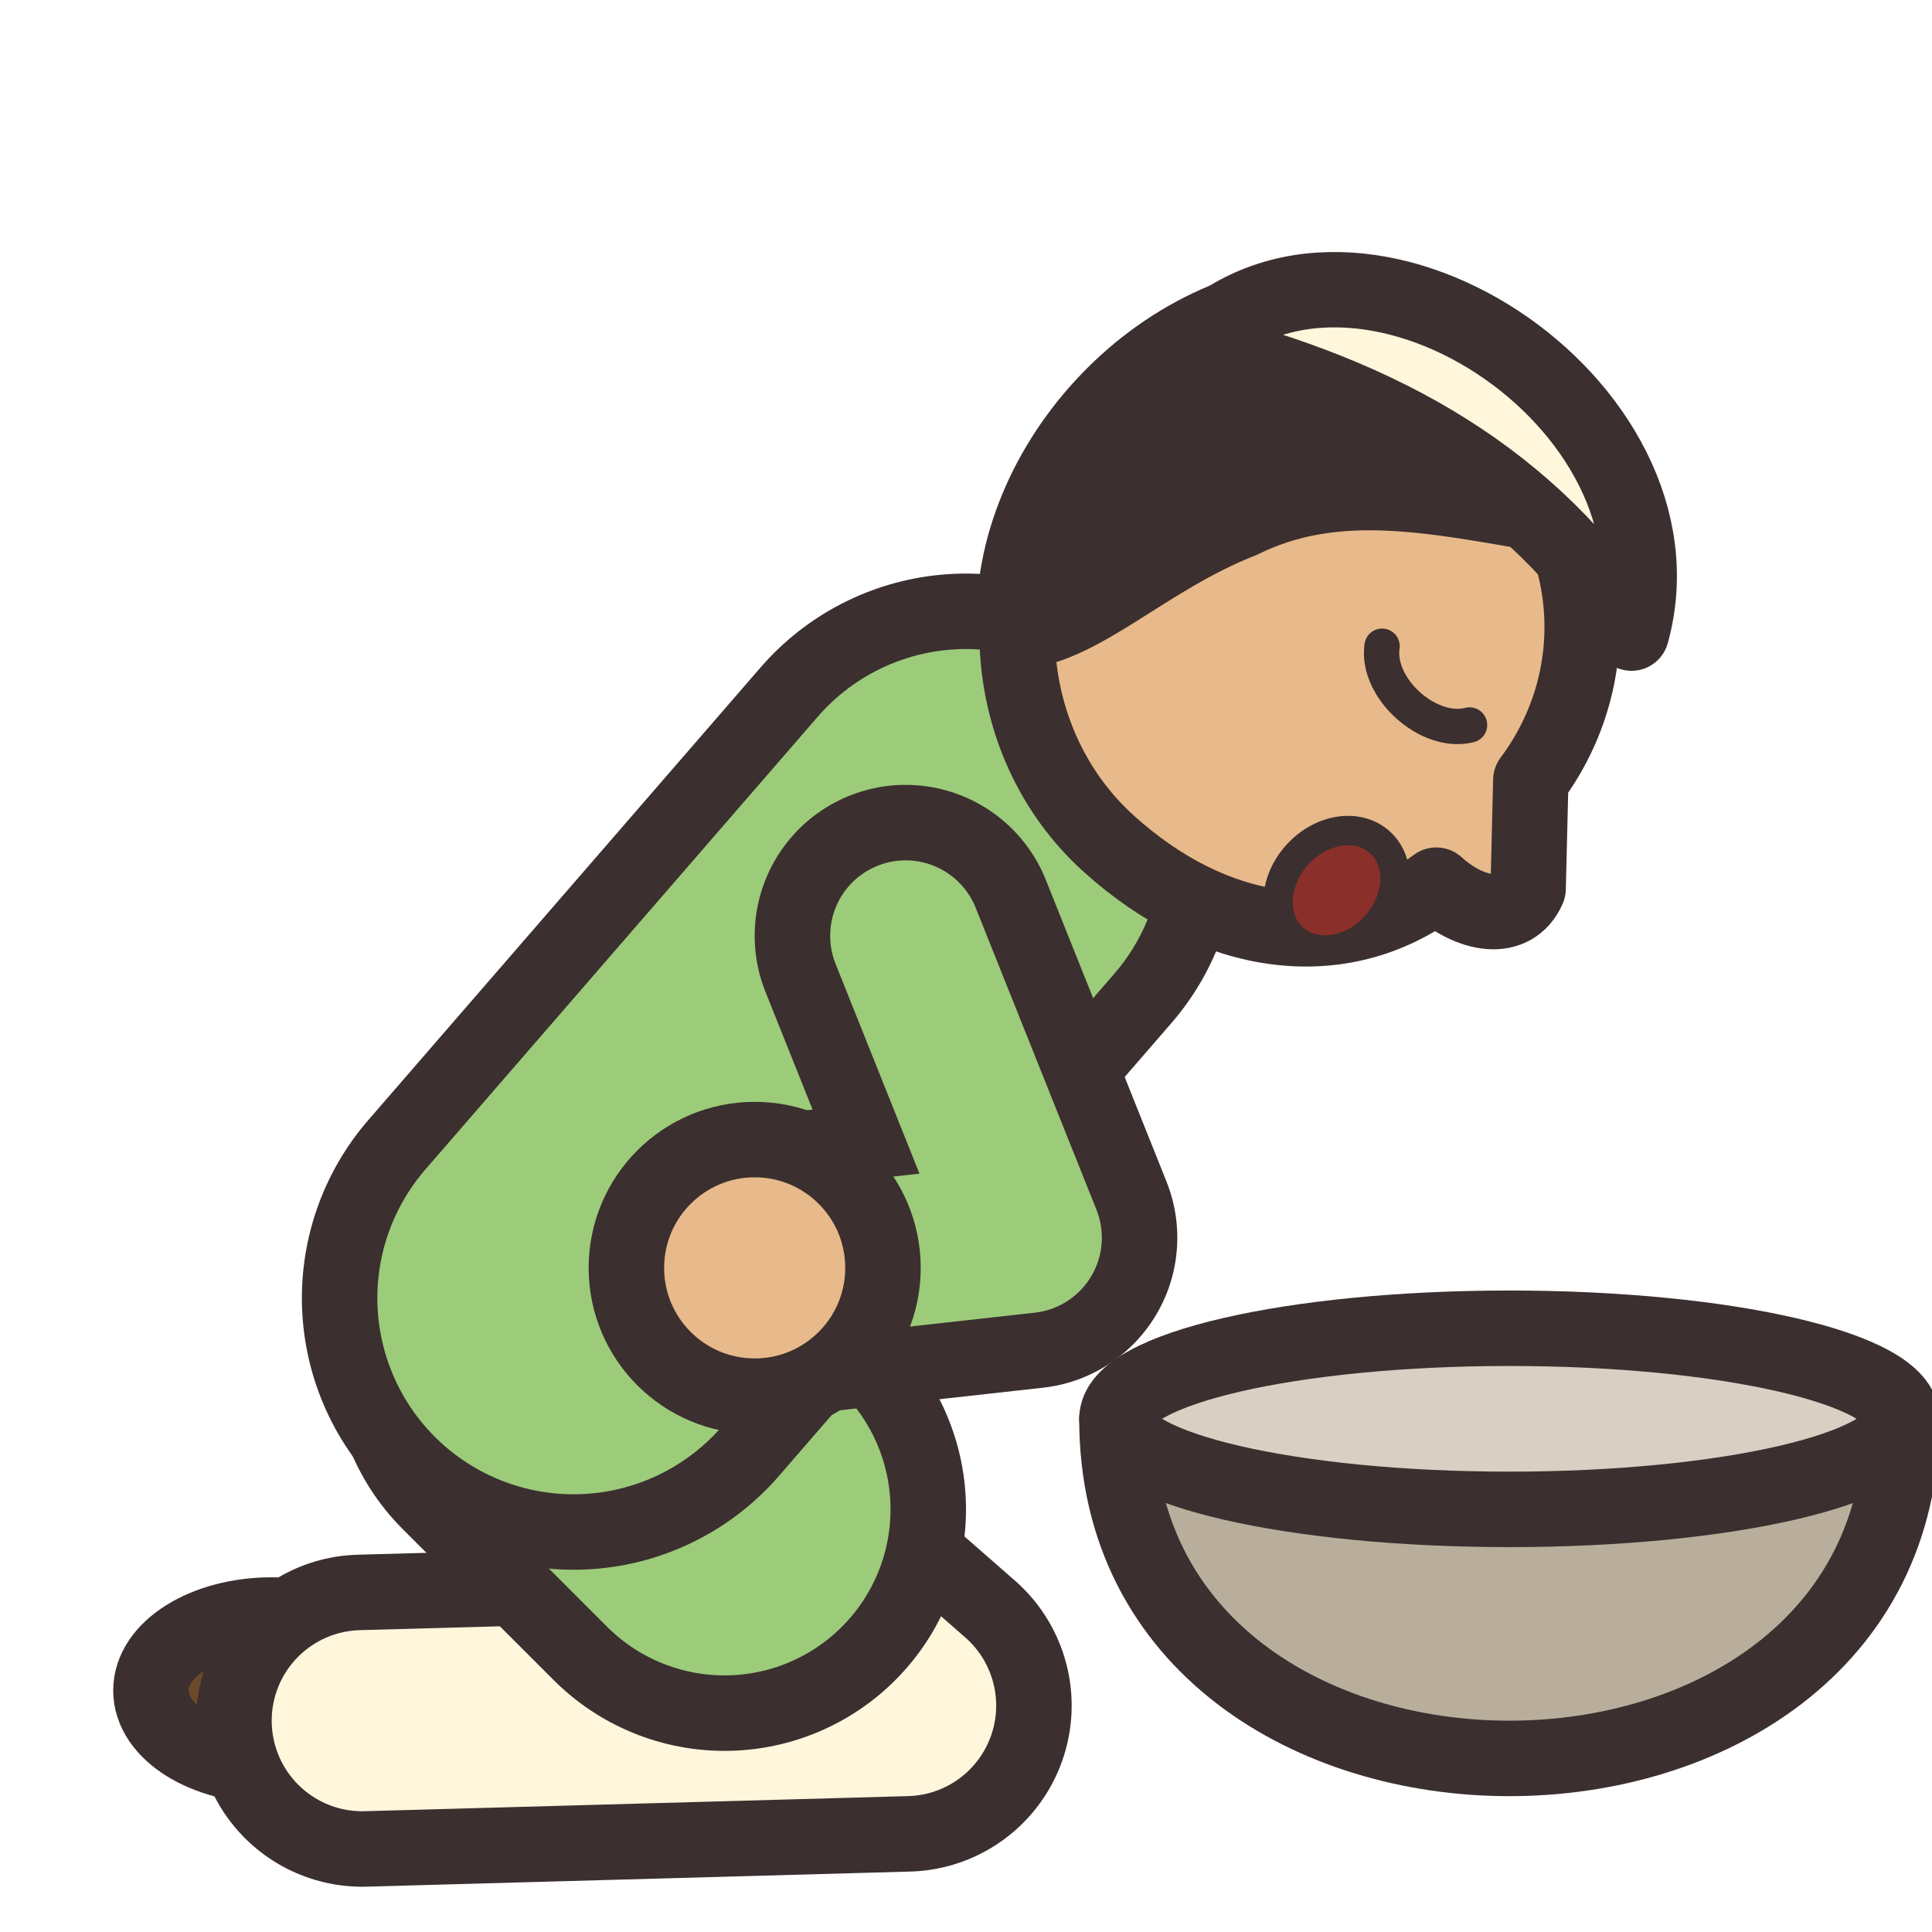
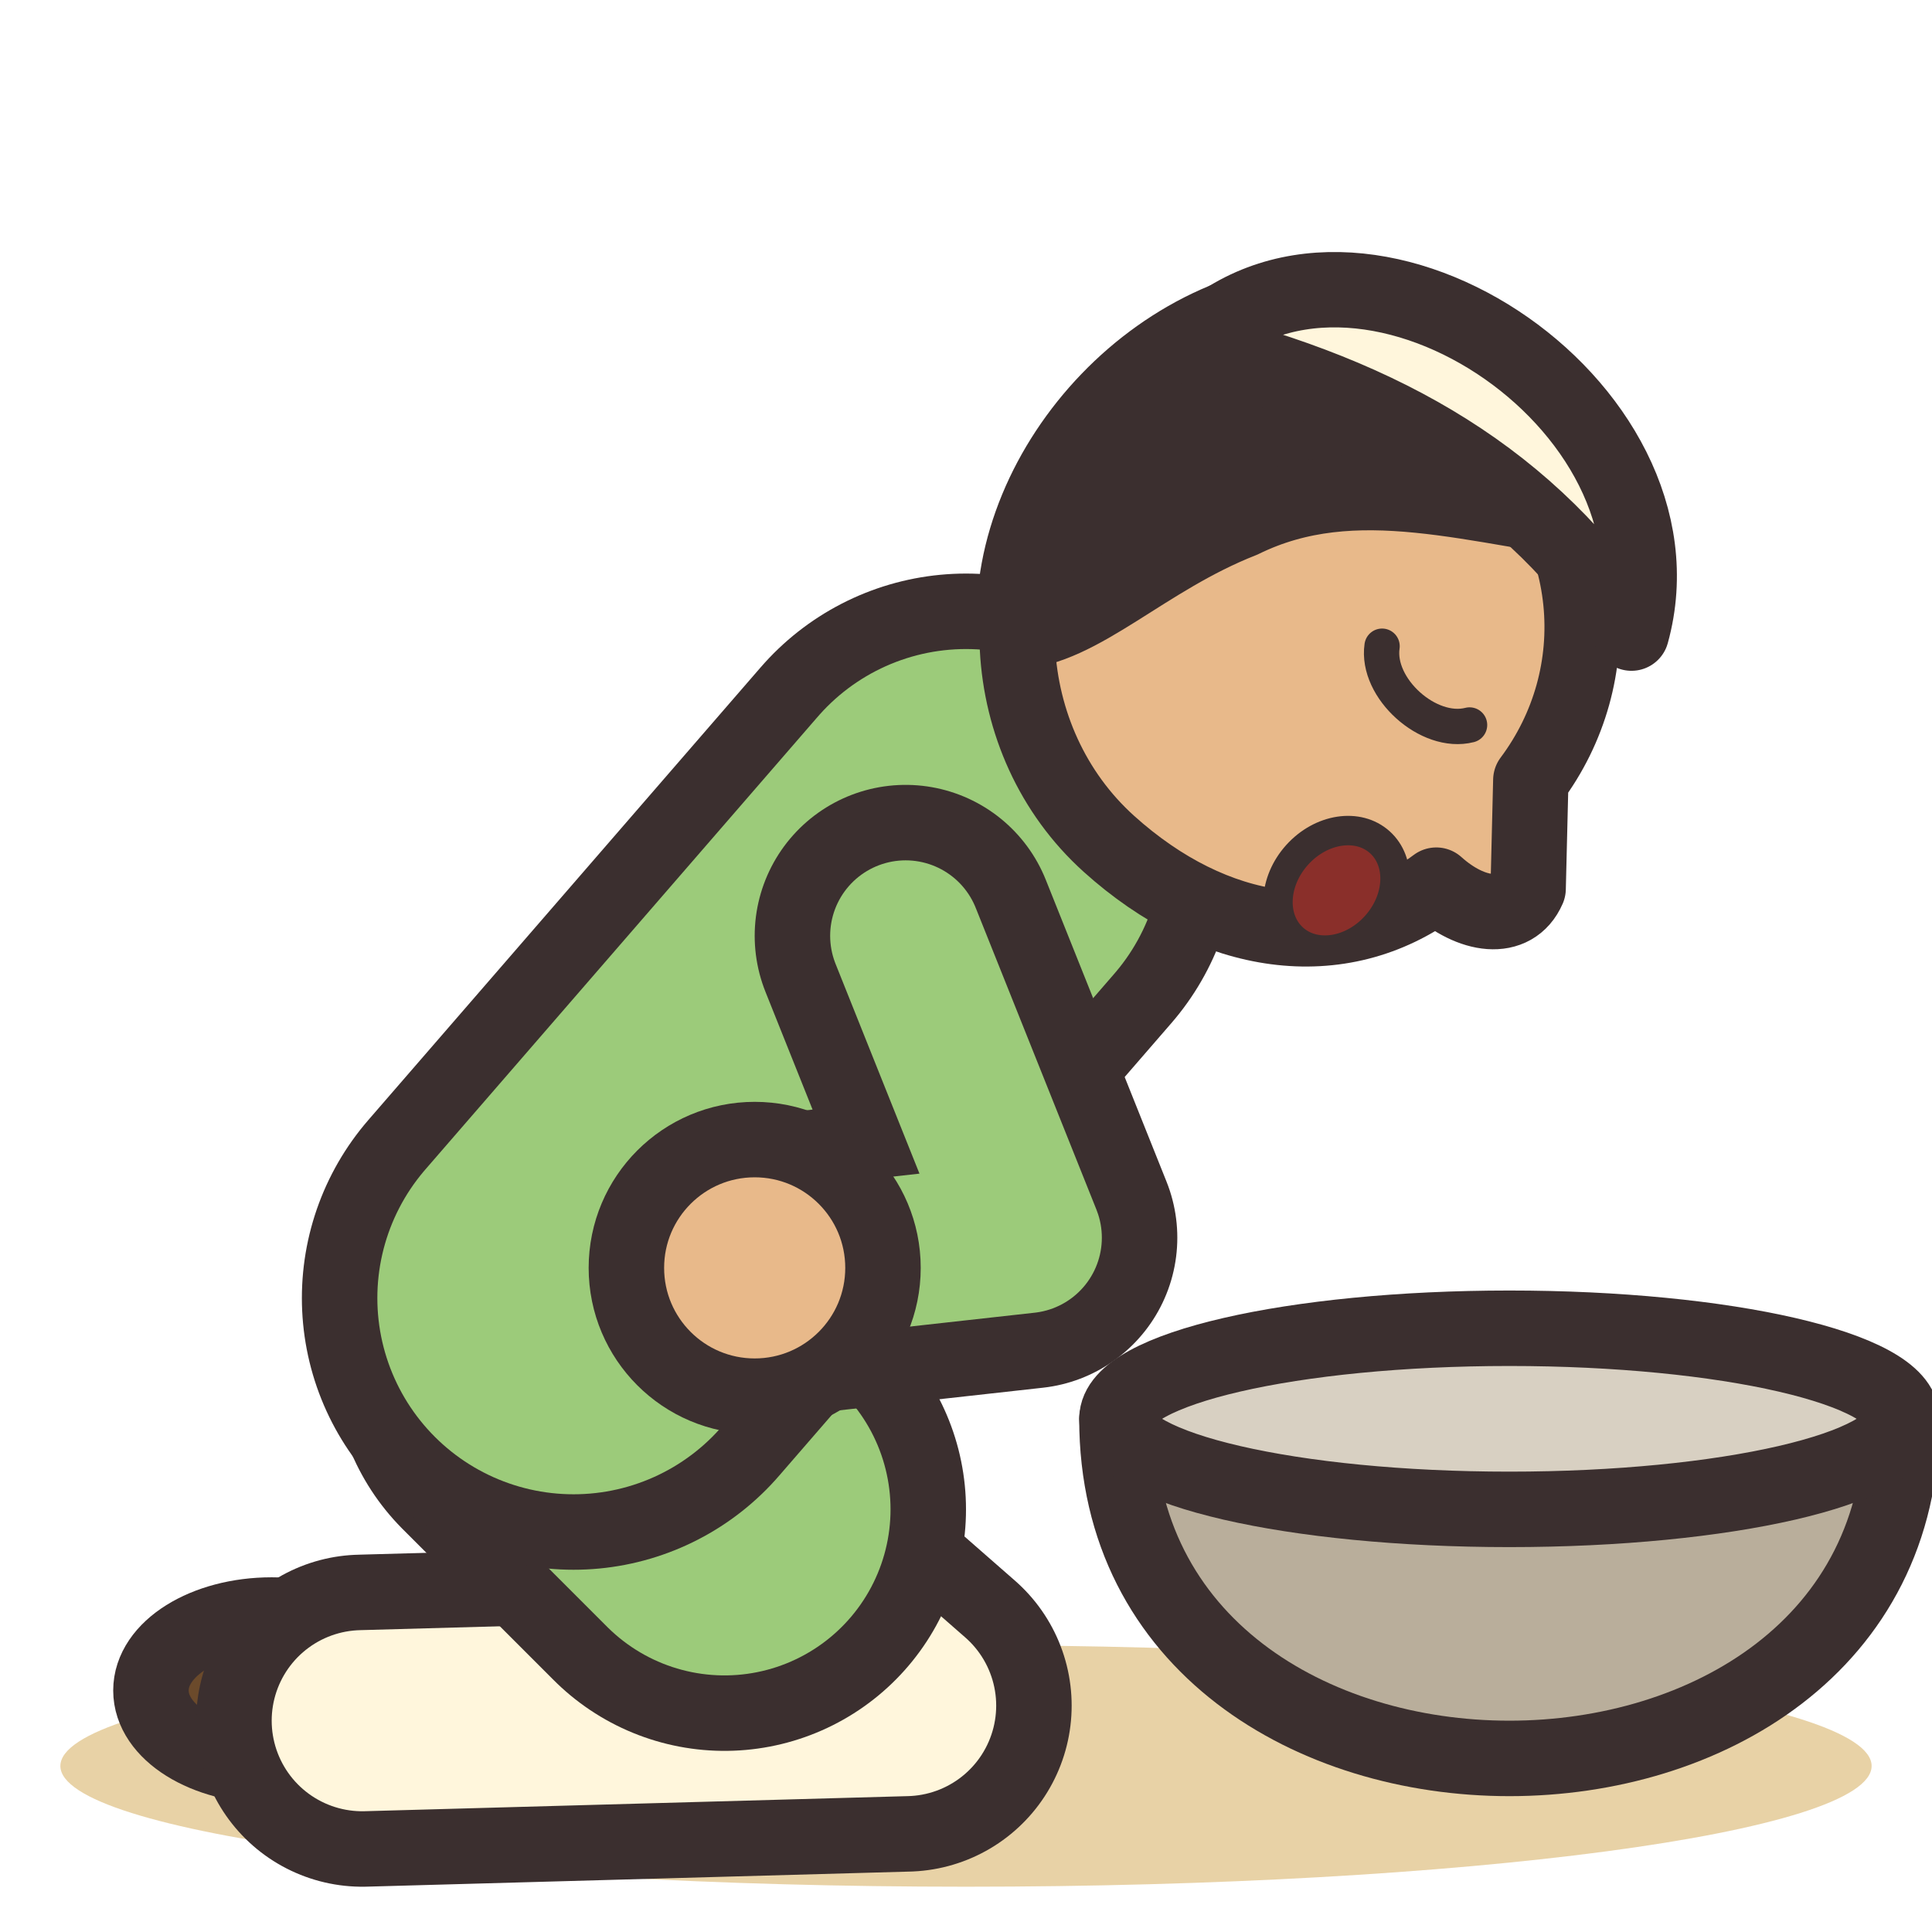
<svg xmlns="http://www.w3.org/2000/svg" viewBox="0 0 128 128">
+   <ellipse cx="64" cy="117" rx="60" ry="8" fill="#e8d2a6" />
  <g stroke="#3b2f2f" stroke-width="5" stroke-linejoin="round" stroke-linecap="round">
    <path d="M74 94h52c0 30-52 30-52 0z" fill="#b9ae9b" />
    <ellipse cx="100" cy="94" rx="26" ry="6" fill="#d8d0c2" />
    <ellipse cx="18" cy="112" rx="8" ry="5" fill="#6b4a2b" />
    <path d="M36 92L60 113L24 114" fill="none" stroke-width="22" />
    <path d="M36 92L60 113L24 114" fill="none" stroke-width="12" stroke="#fff6dc" />
    <path d="M38 90L48 100" fill="none" stroke-width="32" />
    <path d="M38 90L48 100" fill="none" stroke-width="22" stroke="#9ccb7a" />
    <path d="M38 86L64 56" fill="none" stroke-width="36" />
    <path d="M38 86L64 56" fill="none" stroke-width="26" stroke="#9ccb7a" />
  </g>
  <g transform="translate(86 42) rotate(42) scale(.78)" stroke="#3b2f2f" stroke-width="6.4" stroke-linejoin="round" stroke-linecap="round">
    <path d="M0 -24C13 -24 22 -15 23 -4L29 3C30 6 27 8 23 8C21 18 12 24 0 24C-13 24 -24 13 -24 0C-24 -13 -13 -24 0 -24z" fill="#e8b98a" />
    <path d="M6 -4c2 3 8 3 10 0" fill="none" stroke-width="3" />
    <ellipse cx="17" cy="14" rx="4.5" ry="5.5" fill="#8a2f2a" stroke-width="2.5" />
    <path d="M14 -25C4 -18 -6 -14 -10 -4C-14 4 -14 12 -18 16C-28 6 -28 -14 -16 -24C-8 -30 6 -30 14 -25z" fill="#3b2f2f" />
    <path d="M-23 -12C-22 -32 12 -37 21 -19C6 -23 -8 -20 -23 -12z" fill="#fff6dc" />
  </g>
  <g stroke="#3b2f2f" stroke-width="5" stroke-linejoin="round" stroke-linecap="round">
    <path d="M60 62L68 82L50 84" fill="none" stroke-width="20" />
    <path d="M60 62L68 82L50 84" fill="none" stroke-width="10" stroke="#9ccb7a" />
    <circle cx="50" cy="84" r="8.5" fill="#e8b98a" />
  </g>
</svg>
